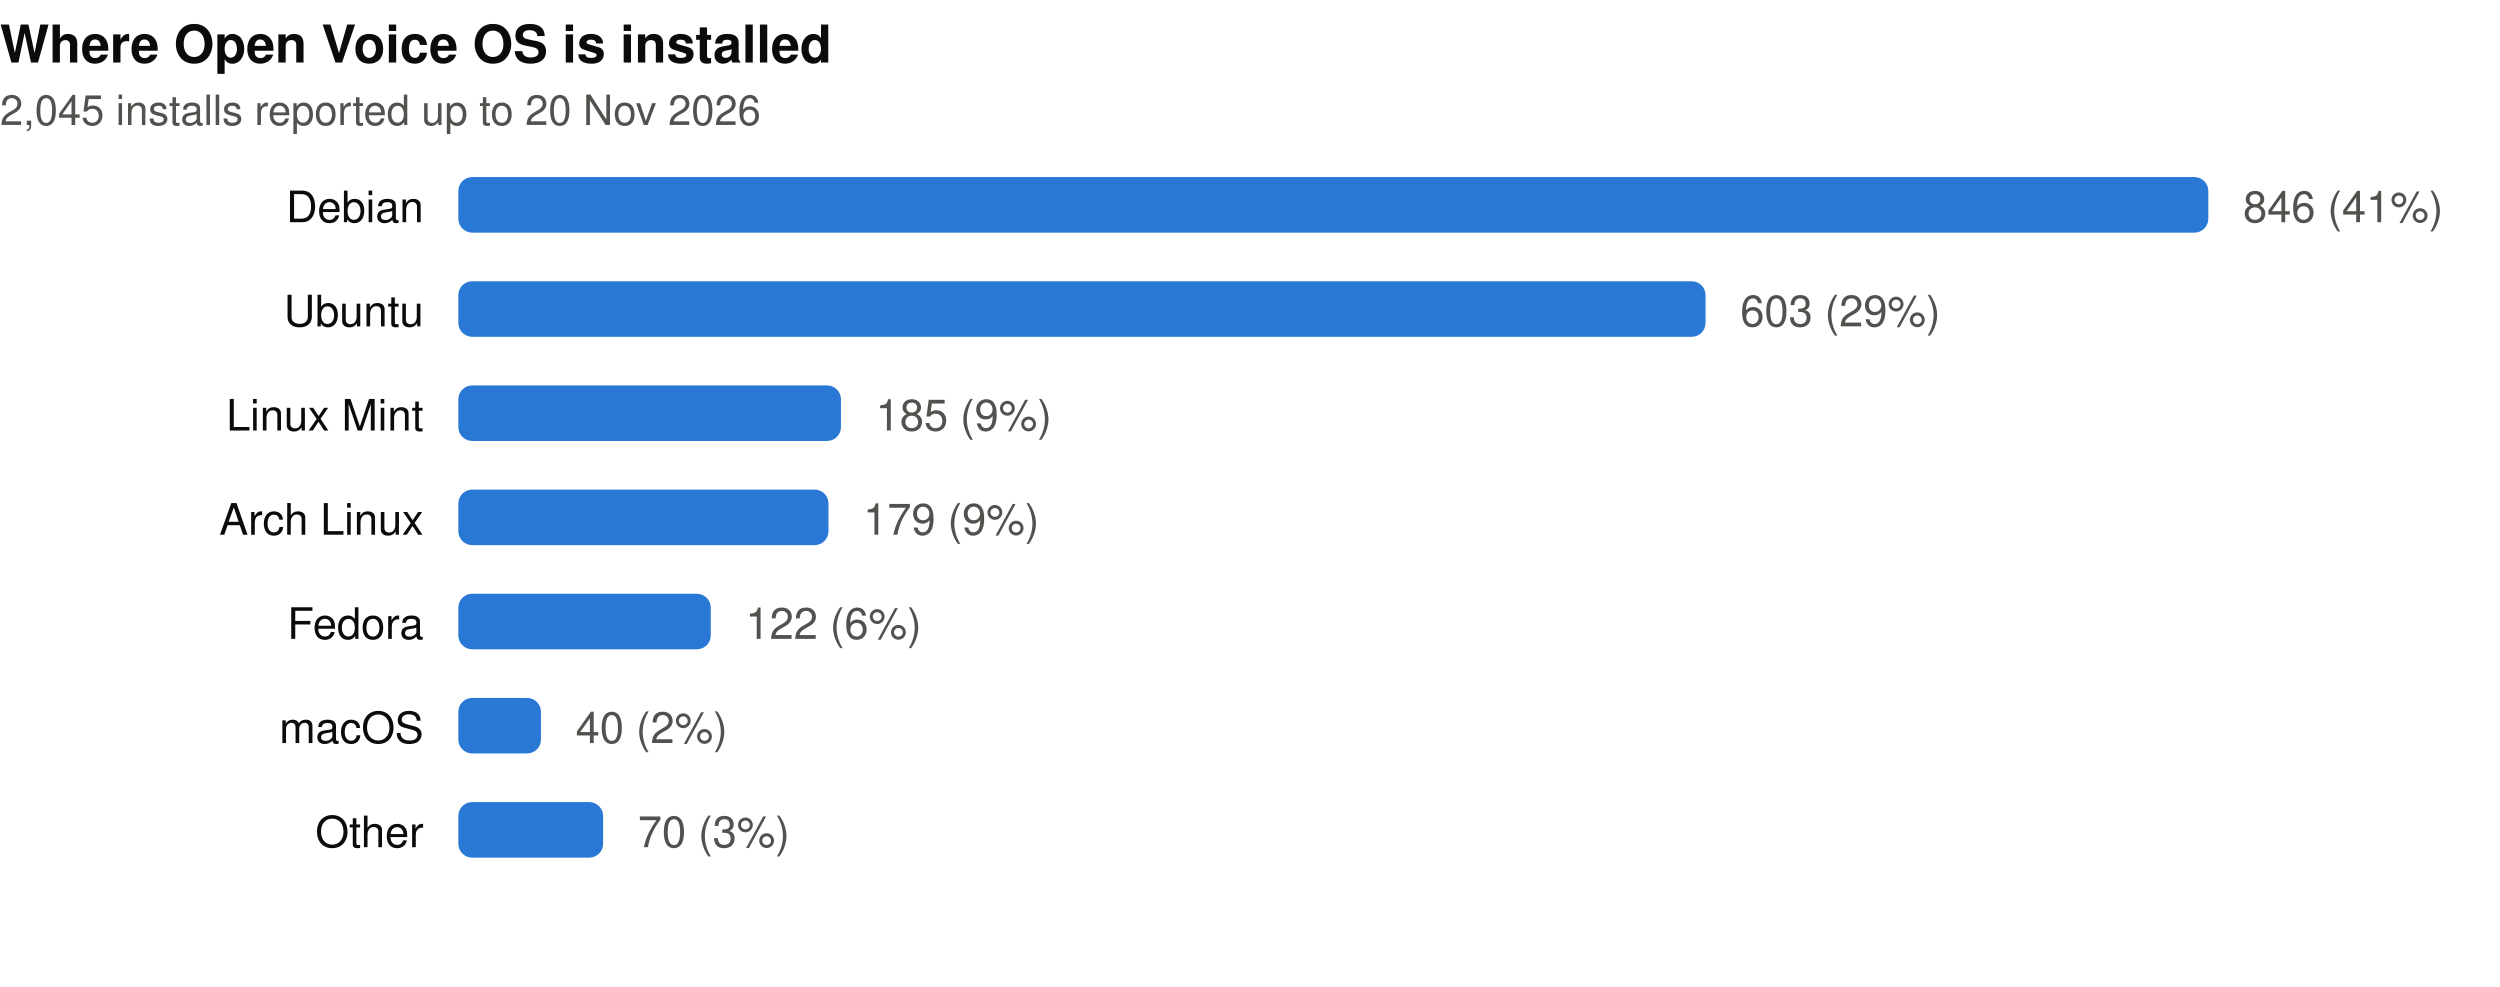
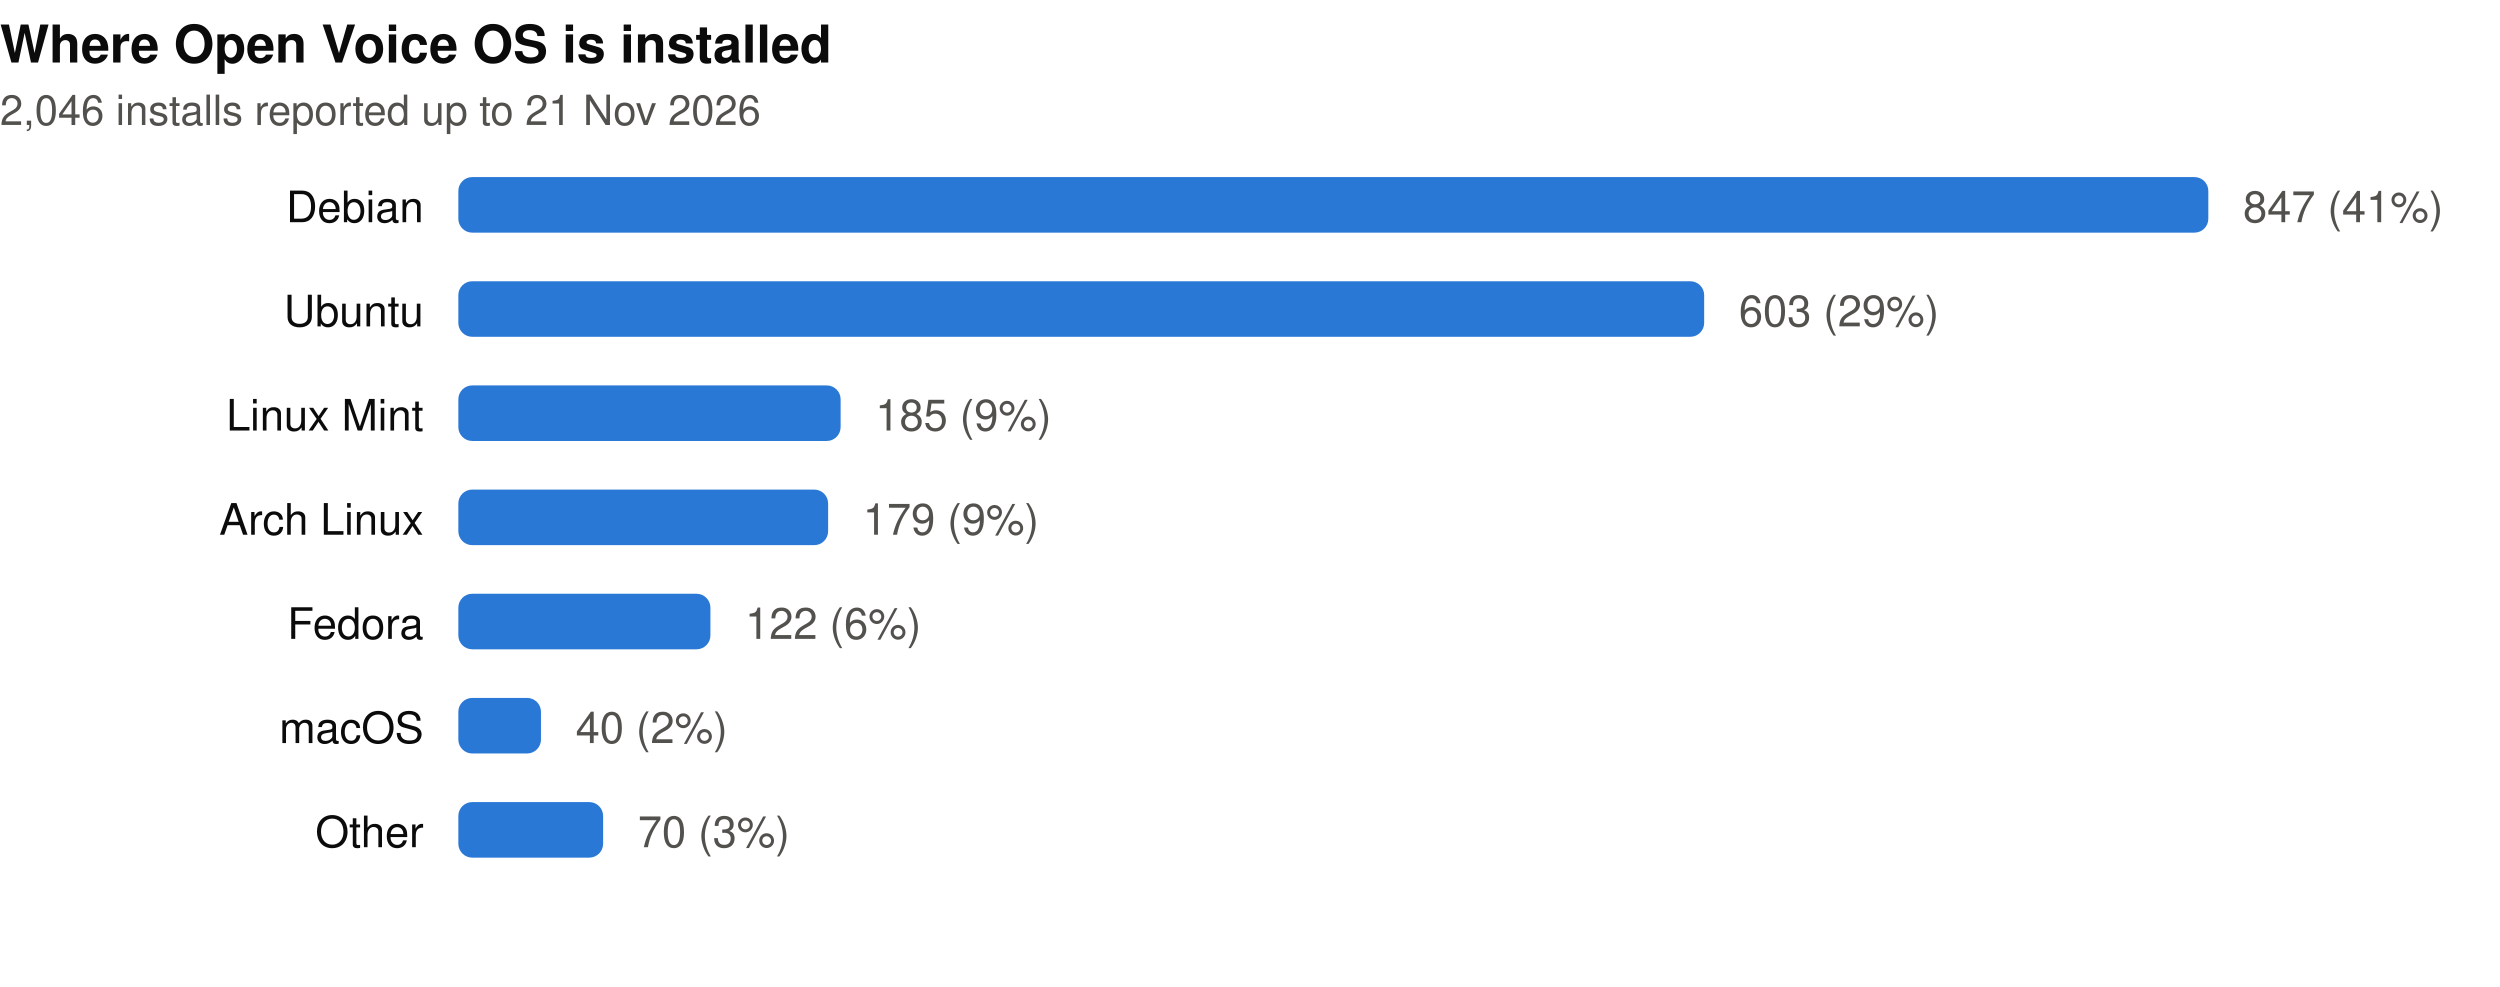
- <svg xmlns="http://www.w3.org/2000/svg" width="720" height="284" viewBox="0 0 720 284" role="img" aria-label="Where Open Voice OS is installed. 2,045 installs reported up to 20 Nov 2026">
+ <svg xmlns="http://www.w3.org/2000/svg" width="720" height="284" viewBox="0 0 720 284" role="img" aria-label="Where Open Voice OS is installed. 2,046 installs reported up to 21 Nov 2026">
  <text x="0" y="18" font-family="ui-sans-serif,-apple-system,BlinkMacSystemFont,'Segoe UI',Helvetica,Arial,sans-serif" font-size="15" font-weight="600" fill="#0b0b0b">Where Open Voice OS is installed</text>
-   <text x="0" y="36" font-family="ui-sans-serif,-apple-system,BlinkMacSystemFont,'Segoe UI',Helvetica,Arial,sans-serif" font-size="12" fill="#52514e">2,045 installs reported up to 20 Nov 2026</text>
+   <text x="0" y="36" font-family="ui-sans-serif,-apple-system,BlinkMacSystemFont,'Segoe UI',Helvetica,Arial,sans-serif" font-size="12" fill="#52514e">2,046 installs reported up to 21 Nov 2026</text>
  <text x="122" y="64.0" text-anchor="end" font-family="ui-sans-serif,-apple-system,BlinkMacSystemFont,'Segoe UI',Helvetica,Arial,sans-serif" font-size="12.5" fill="#0b0b0b">Debian</text>
  <rect x="132" y="51.0" width="504.0" height="16" rx="4" fill="#2a78d6" />
-   <text x="646.0" y="64.0" font-family="ui-sans-serif,-apple-system,BlinkMacSystemFont,'Segoe UI',Helvetica,Arial,sans-serif" font-size="12.5" fill="#52514e">846 (41%)</text>
+   <text x="646.0" y="64.0" font-family="ui-sans-serif,-apple-system,BlinkMacSystemFont,'Segoe UI',Helvetica,Arial,sans-serif" font-size="12.5" fill="#52514e">847 (41%)</text>
  <text x="122" y="94.0" text-anchor="end" font-family="ui-sans-serif,-apple-system,BlinkMacSystemFont,'Segoe UI',Helvetica,Arial,sans-serif" font-size="12.5" fill="#0b0b0b">Ubuntu</text>
-   <rect x="132" y="81.0" width="359.2" height="16" rx="4" fill="#2a78d6" />
-   <text x="501.2" y="94.0" font-family="ui-sans-serif,-apple-system,BlinkMacSystemFont,'Segoe UI',Helvetica,Arial,sans-serif" font-size="12.5" fill="#52514e">603 (29%)</text>
+   <rect x="132" y="81.0" width="358.8" height="16" rx="4" fill="#2a78d6" />
+   <text x="500.8" y="94.0" font-family="ui-sans-serif,-apple-system,BlinkMacSystemFont,'Segoe UI',Helvetica,Arial,sans-serif" font-size="12.5" fill="#52514e">603 (29%)</text>
  <text x="122" y="124.0" text-anchor="end" font-family="ui-sans-serif,-apple-system,BlinkMacSystemFont,'Segoe UI',Helvetica,Arial,sans-serif" font-size="12.5" fill="#0b0b0b">Linux Mint</text>
-   <rect x="132" y="111.0" width="110.2" height="16" rx="4" fill="#2a78d6" />
-   <text x="252.2" y="124.0" font-family="ui-sans-serif,-apple-system,BlinkMacSystemFont,'Segoe UI',Helvetica,Arial,sans-serif" font-size="12.5" fill="#52514e">185 (9%)</text>
+   <rect x="132" y="111.0" width="110.1" height="16" rx="4" fill="#2a78d6" />
+   <text x="252.1" y="124.0" font-family="ui-sans-serif,-apple-system,BlinkMacSystemFont,'Segoe UI',Helvetica,Arial,sans-serif" font-size="12.5" fill="#52514e">185 (9%)</text>
  <text x="122" y="154.0" text-anchor="end" font-family="ui-sans-serif,-apple-system,BlinkMacSystemFont,'Segoe UI',Helvetica,Arial,sans-serif" font-size="12.5" fill="#0b0b0b">Arch Linux</text>
-   <rect x="132" y="141.0" width="106.6" height="16" rx="4" fill="#2a78d6" />
-   <text x="248.6" y="154.0" font-family="ui-sans-serif,-apple-system,BlinkMacSystemFont,'Segoe UI',Helvetica,Arial,sans-serif" font-size="12.5" fill="#52514e">179 (9%)</text>
+   <rect x="132" y="141.0" width="106.5" height="16" rx="4" fill="#2a78d6" />
+   <text x="248.5" y="154.0" font-family="ui-sans-serif,-apple-system,BlinkMacSystemFont,'Segoe UI',Helvetica,Arial,sans-serif" font-size="12.5" fill="#52514e">179 (9%)</text>
  <text x="122" y="184.0" text-anchor="end" font-family="ui-sans-serif,-apple-system,BlinkMacSystemFont,'Segoe UI',Helvetica,Arial,sans-serif" font-size="12.5" fill="#0b0b0b">Fedora</text>
-   <rect x="132" y="171.0" width="72.7" height="16" rx="4" fill="#2a78d6" />
-   <text x="214.7" y="184.0" font-family="ui-sans-serif,-apple-system,BlinkMacSystemFont,'Segoe UI',Helvetica,Arial,sans-serif" font-size="12.5" fill="#52514e">122 (6%)</text>
+   <rect x="132" y="171.0" width="72.6" height="16" rx="4" fill="#2a78d6" />
+   <text x="214.6" y="184.0" font-family="ui-sans-serif,-apple-system,BlinkMacSystemFont,'Segoe UI',Helvetica,Arial,sans-serif" font-size="12.5" fill="#52514e">122 (6%)</text>
  <text x="122" y="214.0" text-anchor="end" font-family="ui-sans-serif,-apple-system,BlinkMacSystemFont,'Segoe UI',Helvetica,Arial,sans-serif" font-size="12.5" fill="#0b0b0b">macOS</text>
  <rect x="132" y="201.0" width="23.8" height="16" rx="4" fill="#2a78d6" />
  <text x="165.8" y="214.0" font-family="ui-sans-serif,-apple-system,BlinkMacSystemFont,'Segoe UI',Helvetica,Arial,sans-serif" font-size="12.5" fill="#52514e">40 (2%)</text>
  <text x="122" y="244.0" text-anchor="end" font-family="ui-sans-serif,-apple-system,BlinkMacSystemFont,'Segoe UI',Helvetica,Arial,sans-serif" font-size="12.5" fill="#0b0b0b">Other</text>
  <rect x="132" y="231.0" width="41.7" height="16" rx="4" fill="#2a78d6" />
  <text x="183.7" y="244.0" font-family="ui-sans-serif,-apple-system,BlinkMacSystemFont,'Segoe UI',Helvetica,Arial,sans-serif" font-size="12.5" fill="#52514e">70 (3%)</text>
</svg>
